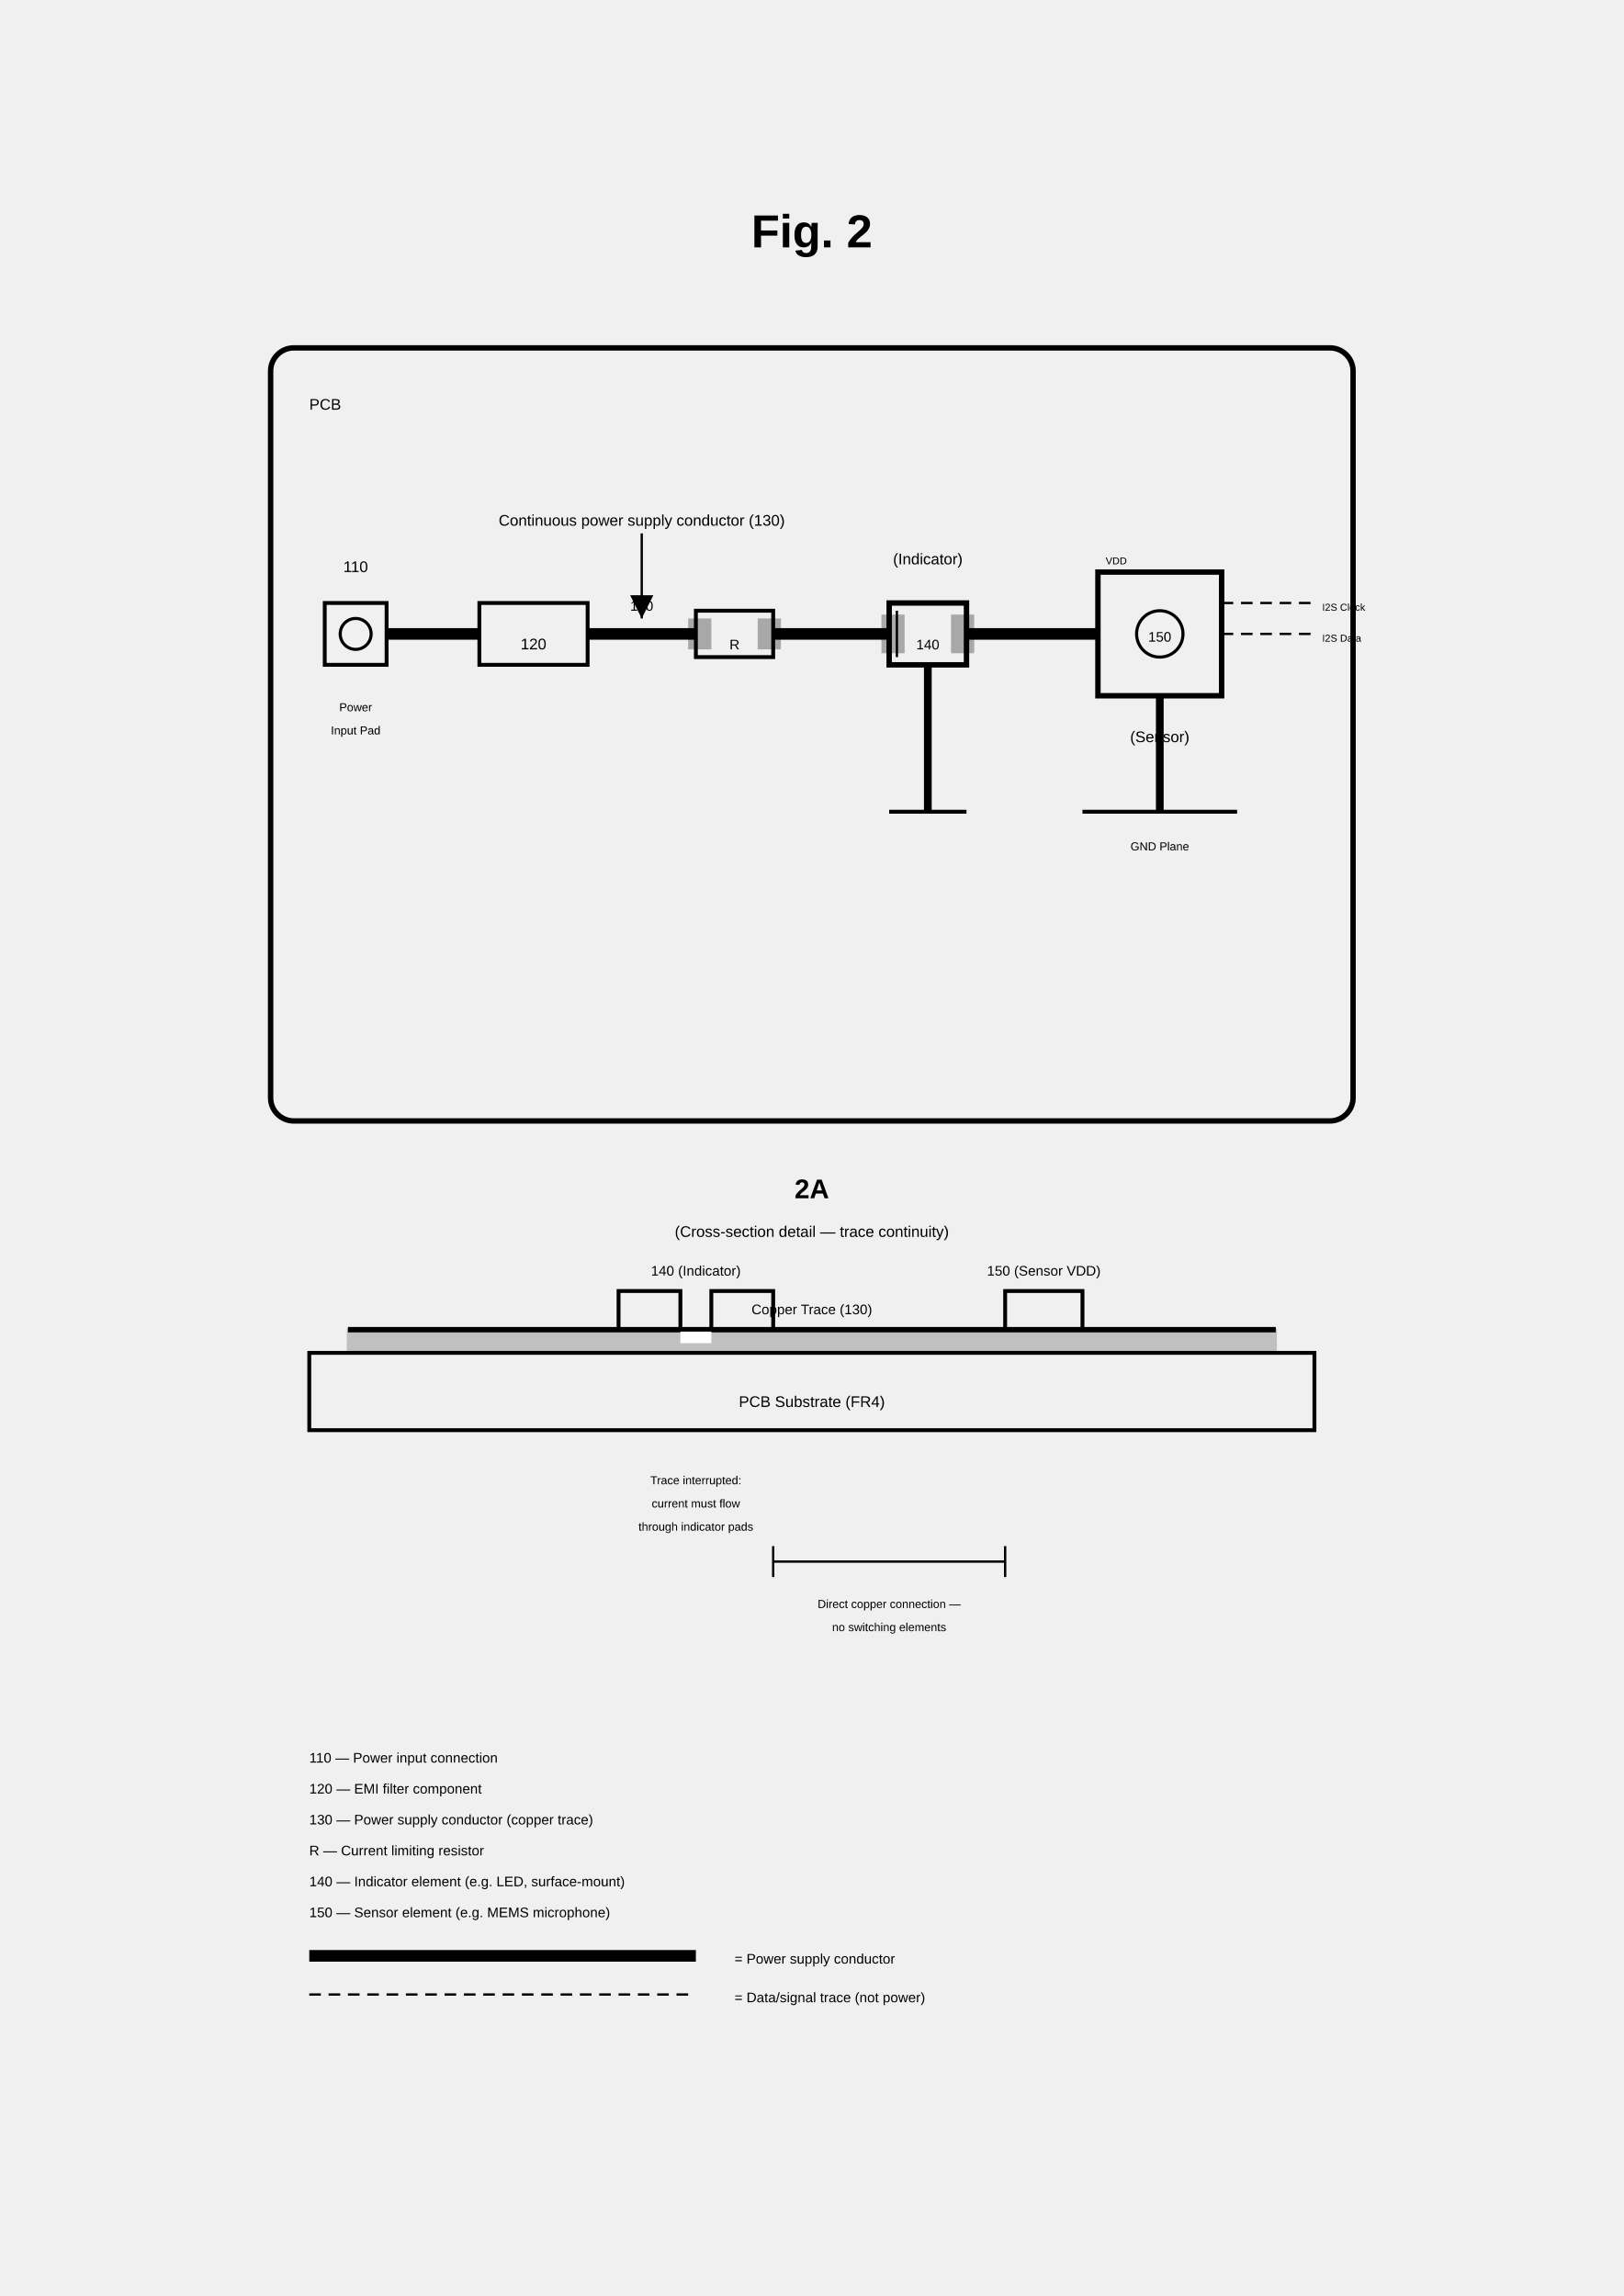
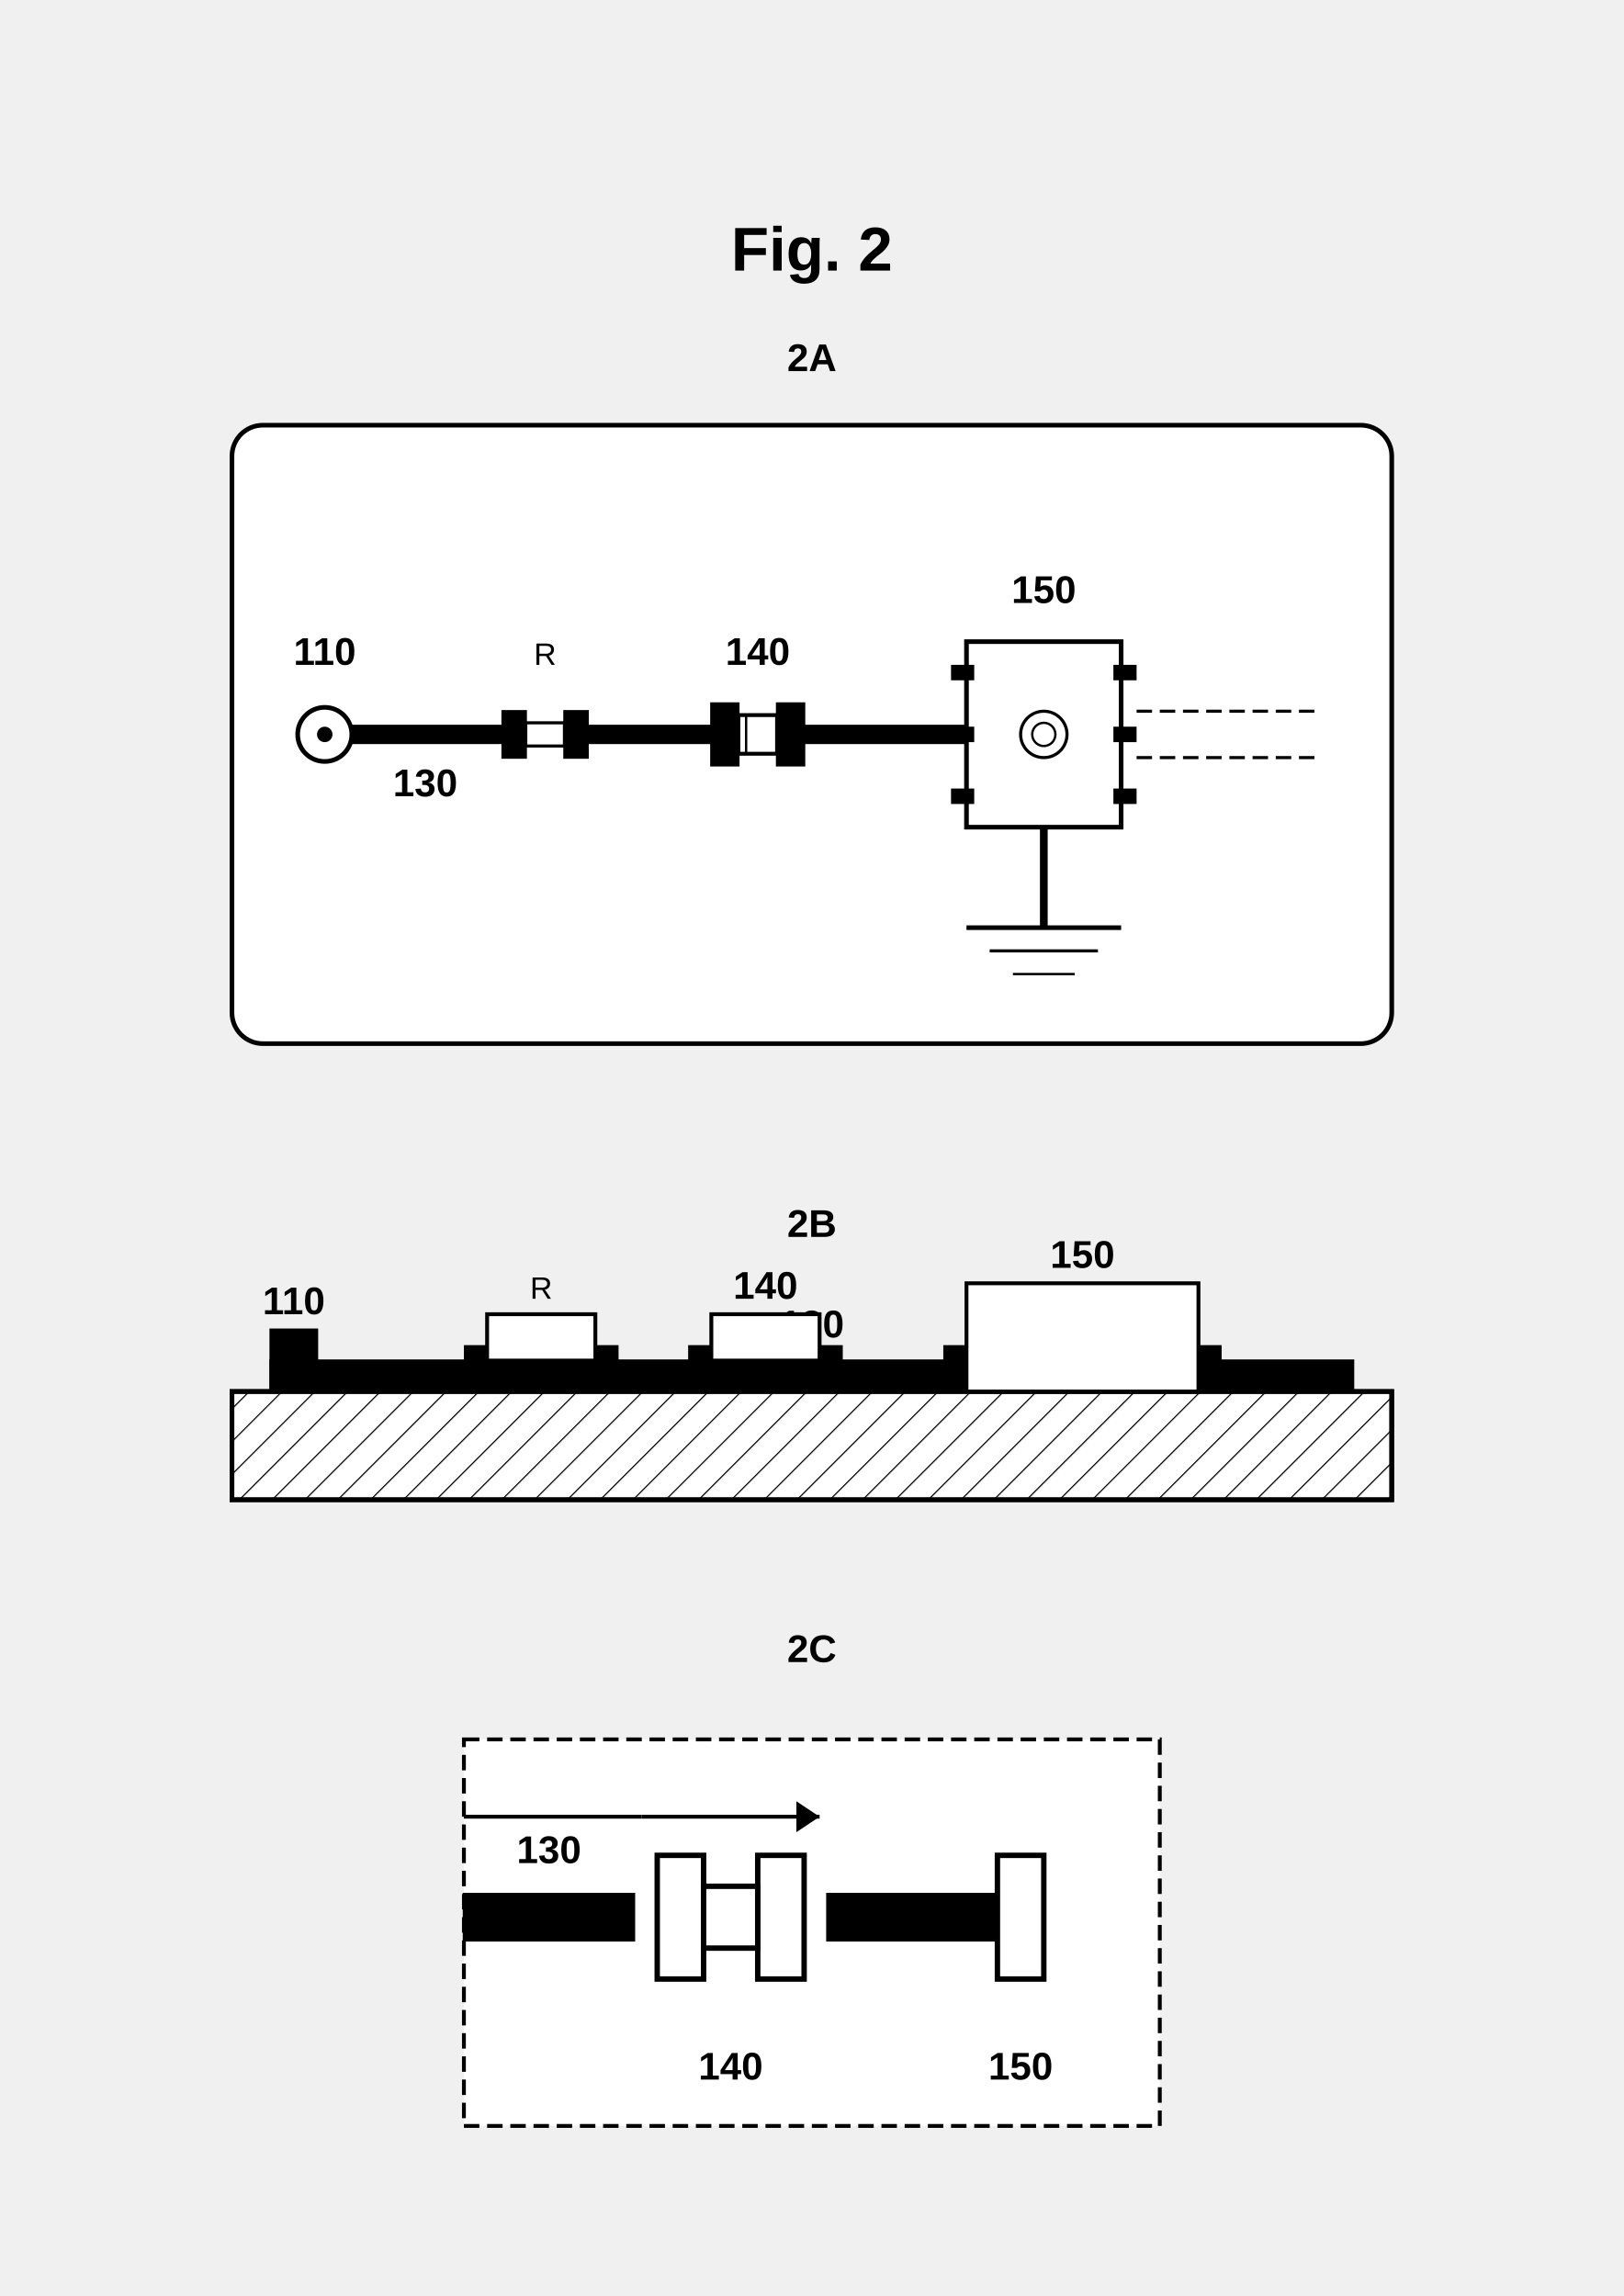
<svg xmlns="http://www.w3.org/2000/svg" width="210mm" height="297mm" viewBox="0 0 210 297">
  <style>
-     text { font-family: Arial, Helvetica, sans-serif; }
+     .lbl { font-family: Arial, Helvetica, sans-serif; font-size: 4px; }
+     .num { font-family: Arial, Helvetica, sans-serif; font-size: 5px; font-weight: bold; }
+     .small { font-family: Arial, Helvetica, sans-serif; font-size: 3px; }
+     .fig { font-family: Arial, Helvetica, sans-serif; font-size: 8px; font-weight: bold; }
  </style>
-   <text x="105" y="32" text-anchor="middle" font-size="6" font-weight="bold">Fig. 2</text>
-   <rect x="35" y="45" width="140" height="100" rx="3" ry="3" fill="none" stroke="black" stroke-width="0.7" />
-   <text x="40" y="53" font-size="2">PCB</text>
-   <rect x="42" y="78" width="8" height="8" fill="none" stroke="black" stroke-width="0.5" />
-   <circle cx="46" cy="82" r="2" fill="none" stroke="black" stroke-width="0.4" />
-   <text x="46" y="74" text-anchor="middle" font-size="2">110</text>
-   <text x="46" y="92" text-anchor="middle" font-size="1.5">Power</text>
-   <text x="46" y="95" text-anchor="middle" font-size="1.5">Input Pad</text>
-   <line x1="50" y1="82" x2="62" y2="82" stroke="black" stroke-width="1.5" />
-   <rect x="62" y="78" width="14" height="8" fill="none" stroke="black" stroke-width="0.5" />
-   <text x="69" y="84" text-anchor="middle" font-size="2">120</text>
-   <line x1="76" y1="82" x2="90" y2="82" stroke="black" stroke-width="1.5" />
-   <text x="83" y="79" text-anchor="middle" font-size="1.8">130</text>
-   <rect x="90" y="79" width="10" height="6" fill="none" stroke="black" stroke-width="0.5" />
-   <rect x="89" y="80" width="3" height="4" fill="black" stroke="none" opacity="0.3" />
-   <rect x="98" y="80" width="3" height="4" fill="black" stroke="none" opacity="0.3" />
-   <text x="95" y="84" text-anchor="middle" font-size="1.8">R</text>
-   <line x1="100" y1="82" x2="115" y2="82" stroke="black" stroke-width="1.5" />
-   <rect x="115" y="78" width="10" height="8" fill="none" stroke="black" stroke-width="0.7" />
-   <rect x="114" y="79.5" width="3" height="5" fill="black" stroke="none" opacity="0.3" />
-   <rect x="123" y="79.5" width="3" height="5" fill="black" stroke="none" opacity="0.3" />
-   <text x="120" y="84" text-anchor="middle" font-size="1.8">140</text>
-   <text x="120" y="73" text-anchor="middle" font-size="2">(Indicator)</text>
-   <line x1="116" y1="79" x2="116" y2="85" stroke="black" stroke-width="0.3" />
-   <line x1="125" y1="82" x2="142" y2="82" stroke="black" stroke-width="1.5" />
-   <rect x="142" y="74" width="16" height="16" fill="none" stroke="black" stroke-width="0.7" />
-   <circle cx="150" cy="82" r="3" fill="none" stroke="black" stroke-width="0.4" />
-   <text x="150" y="83" text-anchor="middle" font-size="1.8">150</text>
-   <text x="150" y="96" text-anchor="middle" font-size="2">(Sensor)</text>
-   <text x="143" y="73" font-size="1.3">VDD</text>
-   <line x1="150" y1="90" x2="150" y2="105" stroke="black" stroke-width="1" />
-   <line x1="140" y1="105" x2="160" y2="105" stroke="black" stroke-width="0.5" />
-   <text x="150" y="110" text-anchor="middle" font-size="1.5">GND Plane</text>
-   <line x1="120" y1="86" x2="120" y2="105" stroke="black" stroke-width="1" />
-   <line x1="115" y1="105" x2="125" y2="105" stroke="black" stroke-width="0.5" />
-   <line x1="158" y1="82" x2="170" y2="82" stroke="black" stroke-width="0.3" stroke-dasharray="1.5,1" />
-   <text x="171" y="83" font-size="1.3">I2S Data</text>
-   <line x1="158" y1="78" x2="170" y2="78" stroke="black" stroke-width="0.3" stroke-dasharray="1.5,1" />
-   <text x="171" y="79" font-size="1.3">I2S Clock</text>
-   <text x="83" y="68" text-anchor="middle" font-size="2">Continuous power supply conductor (130)</text>
-   <line x1="83" y1="69" x2="83" y2="80" stroke="black" stroke-width="0.3" />
-   <polygon points="83,80 81.5,77 84.5,77" fill="black" stroke="none" />
-   <text x="105" y="155" text-anchor="middle" font-size="3.5" font-weight="bold">2A</text>
-   <text x="105" y="160" text-anchor="middle" font-size="2">(Cross-section detail — trace continuity)</text>
-   <rect x="40" y="175" width="130" height="10" fill="none" stroke="black" stroke-width="0.5" />
-   <text x="105" y="182" text-anchor="middle" font-size="2">PCB Substrate (FR4)</text>
-   <rect x="45" y="172" width="120" height="3" fill="black" stroke="black" stroke-width="0.3" opacity="0.2" />
-   <line x1="45" y1="172" x2="165" y2="172" stroke="black" stroke-width="0.7" />
-   <line x1="45" y1="175" x2="165" y2="175" stroke="black" stroke-width="0.3" />
-   <text x="105" y="170" text-anchor="middle" font-size="1.8">Copper Trace (130)</text>
-   <rect x="80" y="167" width="8" height="5" fill="none" stroke="black" stroke-width="0.5" />
-   <rect x="92" y="167" width="8" height="5" fill="none" stroke="black" stroke-width="0.5" />
-   <text x="90" y="165" text-anchor="middle" font-size="1.8">140 (Indicator)</text>
-   <line x1="88" y1="173" x2="92" y2="173" stroke="white" stroke-width="1.5" />
-   <text x="90" y="192" text-anchor="middle" font-size="1.5">Trace interrupted:</text>
-   <text x="90" y="195" text-anchor="middle" font-size="1.5">current must flow</text>
-   <text x="90" y="198" text-anchor="middle" font-size="1.5">through indicator pads</text>
-   <rect x="130" y="167" width="10" height="5" fill="none" stroke="black" stroke-width="0.5" />
-   <text x="135" y="165" text-anchor="middle" font-size="1.8">150 (Sensor VDD)</text>
-   <line x1="100" y1="202" x2="130" y2="202" stroke="black" stroke-width="0.3" />
-   <line x1="100" y1="200" x2="100" y2="204" stroke="black" stroke-width="0.3" />
-   <line x1="130" y1="200" x2="130" y2="204" stroke="black" stroke-width="0.3" />
-   <text x="115" y="208" text-anchor="middle" font-size="1.5">Direct copper connection —</text>
-   <text x="115" y="211" text-anchor="middle" font-size="1.5">no switching elements</text>
-   <text x="40" y="228" font-size="1.8">110 — Power input connection</text>
-   <text x="40" y="232" font-size="1.8">120 — EMI filter component</text>
-   <text x="40" y="236" font-size="1.8">130 — Power supply conductor (copper trace)</text>
-   <text x="40" y="240" font-size="1.8">R — Current limiting resistor</text>
-   <text x="40" y="244" font-size="1.8">140 — Indicator element (e.g. LED, surface-mount)</text>
-   <text x="40" y="248" font-size="1.8">150 — Sensor element (e.g. MEMS microphone)</text>
-   <line x1="40" y1="253" x2="90" y2="253" stroke="black" stroke-width="1.5" />
-   <text x="95" y="254" font-size="1.8">= Power supply conductor</text>
-   <line x1="40" y1="258" x2="90" y2="258" stroke="black" stroke-width="0.3" stroke-dasharray="1.5,1" />
-   <text x="95" y="259" font-size="1.8">= Data/signal trace (not power)</text>
+   <text x="105" y="35" text-anchor="middle" class="fig">Fig. 2</text>
+   <rect x="30" y="55" width="150" height="80" rx="4" ry="4" fill="white" stroke="black" stroke-width="0.6" />
+   <circle cx="42" cy="95" r="3.5" fill="white" stroke="black" stroke-width="0.6" />
+   <circle cx="42" cy="95" r="1" fill="black" stroke="none" />
+   <text x="42" y="86" text-anchor="middle" class="num">110</text>
+   <line x1="45.5" y1="95" x2="65" y2="95" stroke="black" stroke-width="2.5" />
+   <rect x="65" y="92" width="3" height="6" fill="black" stroke="black" stroke-width="0.3" />
+   <rect x="73" y="92" width="3" height="6" fill="black" stroke="black" stroke-width="0.3" />
+   <rect x="68" y="93.5" width="5" height="3" fill="white" stroke="black" stroke-width="0.4" />
+   <text x="70.5" y="86" text-anchor="middle" class="lbl">R</text>
+   <line x1="76" y1="95" x2="92" y2="95" stroke="black" stroke-width="2.5" />
+   <rect x="92" y="91" width="3.5" height="8" fill="black" stroke="black" stroke-width="0.3" />
+   <rect x="100.5" y="91" width="3.5" height="8" fill="black" stroke="black" stroke-width="0.3" />
+   <rect x="95.5" y="92.5" width="5" height="5" fill="white" stroke="black" stroke-width="0.5" />
+   <line x1="96.5" y1="92.5" x2="96.5" y2="97.5" stroke="black" stroke-width="0.3" />
+   <text x="98" y="86" text-anchor="middle" class="num">140</text>
+   <line x1="104" y1="95" x2="125" y2="95" stroke="black" stroke-width="2.5" />
+   <rect x="125" y="83" width="20" height="24" fill="white" stroke="black" stroke-width="0.6" />
+   <circle cx="135" cy="95" r="3" fill="white" stroke="black" stroke-width="0.4" />
+   <circle cx="135" cy="95" r="1.5" fill="white" stroke="black" stroke-width="0.3" />
+   <rect x="123" y="86" width="3" height="2" fill="black" stroke="none" />
+   <rect x="123" y="94" width="3" height="2" fill="black" stroke="none" />
+   <rect x="123" y="102" width="3" height="2" fill="black" stroke="none" />
+   <rect x="144" y="86" width="3" height="2" fill="black" stroke="none" />
+   <rect x="144" y="94" width="3" height="2" fill="black" stroke="none" />
+   <rect x="144" y="102" width="3" height="2" fill="black" stroke="none" />
+   <text x="135" y="78" text-anchor="middle" class="num">150</text>
+   <line x1="135" y1="107" x2="135" y2="120" stroke="black" stroke-width="1" />
+   <line x1="125" y1="120" x2="145" y2="120" stroke="black" stroke-width="0.6" />
+   <line x1="128" y1="123" x2="142" y2="123" stroke="black" stroke-width="0.4" />
+   <line x1="131" y1="126" x2="139" y2="126" stroke="black" stroke-width="0.3" />
+   <line x1="147" y1="92" x2="170" y2="92" stroke="black" stroke-width="0.4" stroke-dasharray="2,1" />
+   <line x1="147" y1="98" x2="170" y2="98" stroke="black" stroke-width="0.4" stroke-dasharray="2,1" />
+   <text x="55" y="103" text-anchor="middle" class="num">130</text>
+   <text x="105" y="48" text-anchor="middle" class="num">2A</text>
+   <text x="105" y="160" text-anchor="middle" class="num">2B</text>
+   <rect x="30" y="180" width="150" height="14" fill="white" stroke="black" stroke-width="0.6" />
+   <defs>
+     <pattern id="hatch" patternUnits="userSpaceOnUse" width="3" height="3" patternTransform="rotate(45)">
+       <line x1="0" y1="0" x2="0" y2="3" stroke="black" stroke-width="0.3" />
+     </pattern>
+   </defs>
+   <rect x="30" y="180" width="150" height="14" fill="url(#hatch)" stroke="black" stroke-width="0.6" />
+   <rect x="35" y="176" width="140" height="4" fill="black" stroke="black" stroke-width="0.3" />
+   <text x="105" y="173" text-anchor="middle" class="num">130</text>
+   <rect x="35" y="172" width="6" height="8" fill="black" stroke="black" stroke-width="0.3" />
+   <text x="38" y="170" text-anchor="middle" class="num">110</text>
+   <rect x="63" y="170" width="14" height="6" fill="white" stroke="black" stroke-width="0.5" />
+   <rect x="60" y="174" width="3" height="6" fill="black" />
+   <rect x="77" y="174" width="3" height="6" fill="black" />
+   <text x="70" y="168" text-anchor="middle" class="lbl">R</text>
+   <rect x="92" y="170" width="14" height="6" fill="white" stroke="black" stroke-width="0.5" />
+   <rect x="89" y="174" width="3" height="6" fill="black" />
+   <rect x="106" y="174" width="3" height="6" fill="black" />
+   <text x="99" y="168" text-anchor="middle" class="num">140</text>
+   <rect x="125" y="166" width="30" height="14" fill="white" stroke="black" stroke-width="0.5" />
+   <rect x="122" y="174" width="3" height="6" fill="black" />
+   <rect x="155" y="174" width="3" height="6" fill="black" />
+   <text x="140" y="164" text-anchor="middle" class="num">150</text>
+   <text x="105" y="215" text-anchor="middle" class="num">2C</text>
+   <rect x="60" y="225" width="90" height="50" fill="white" stroke="black" stroke-width="0.5" stroke-dasharray="2,1" />
+   <rect x="60" y="245" width="22" height="6" fill="black" stroke="black" stroke-width="0.3" />
+   <text x="71" y="241" text-anchor="middle" class="num">130</text>
+   <rect x="85" y="240" width="6" height="16" fill="white" stroke="black" stroke-width="0.7" />
+   <rect x="98" y="240" width="6" height="16" fill="white" stroke="black" stroke-width="0.7" />
+   <rect x="91" y="244" width="7" height="8" fill="white" stroke="black" stroke-width="0.7" />
+   <text x="94.5" y="269" text-anchor="middle" class="num">140</text>
+   <rect x="107" y="245" width="22" height="6" fill="black" stroke="black" stroke-width="0.3" />
+   <rect x="129" y="240" width="6" height="16" fill="white" stroke="black" stroke-width="0.7" />
+   <text x="132" y="269" text-anchor="middle" class="num">150</text>
+   <line x1="83" y1="235" x2="106" y2="235" stroke="black" stroke-width="0.5" />
+   <polygon points="106,235 103,233 103,237" fill="black" />
+   <line x1="60" y1="235" x2="83" y2="235" stroke="black" stroke-width="0.5" />
</svg>
